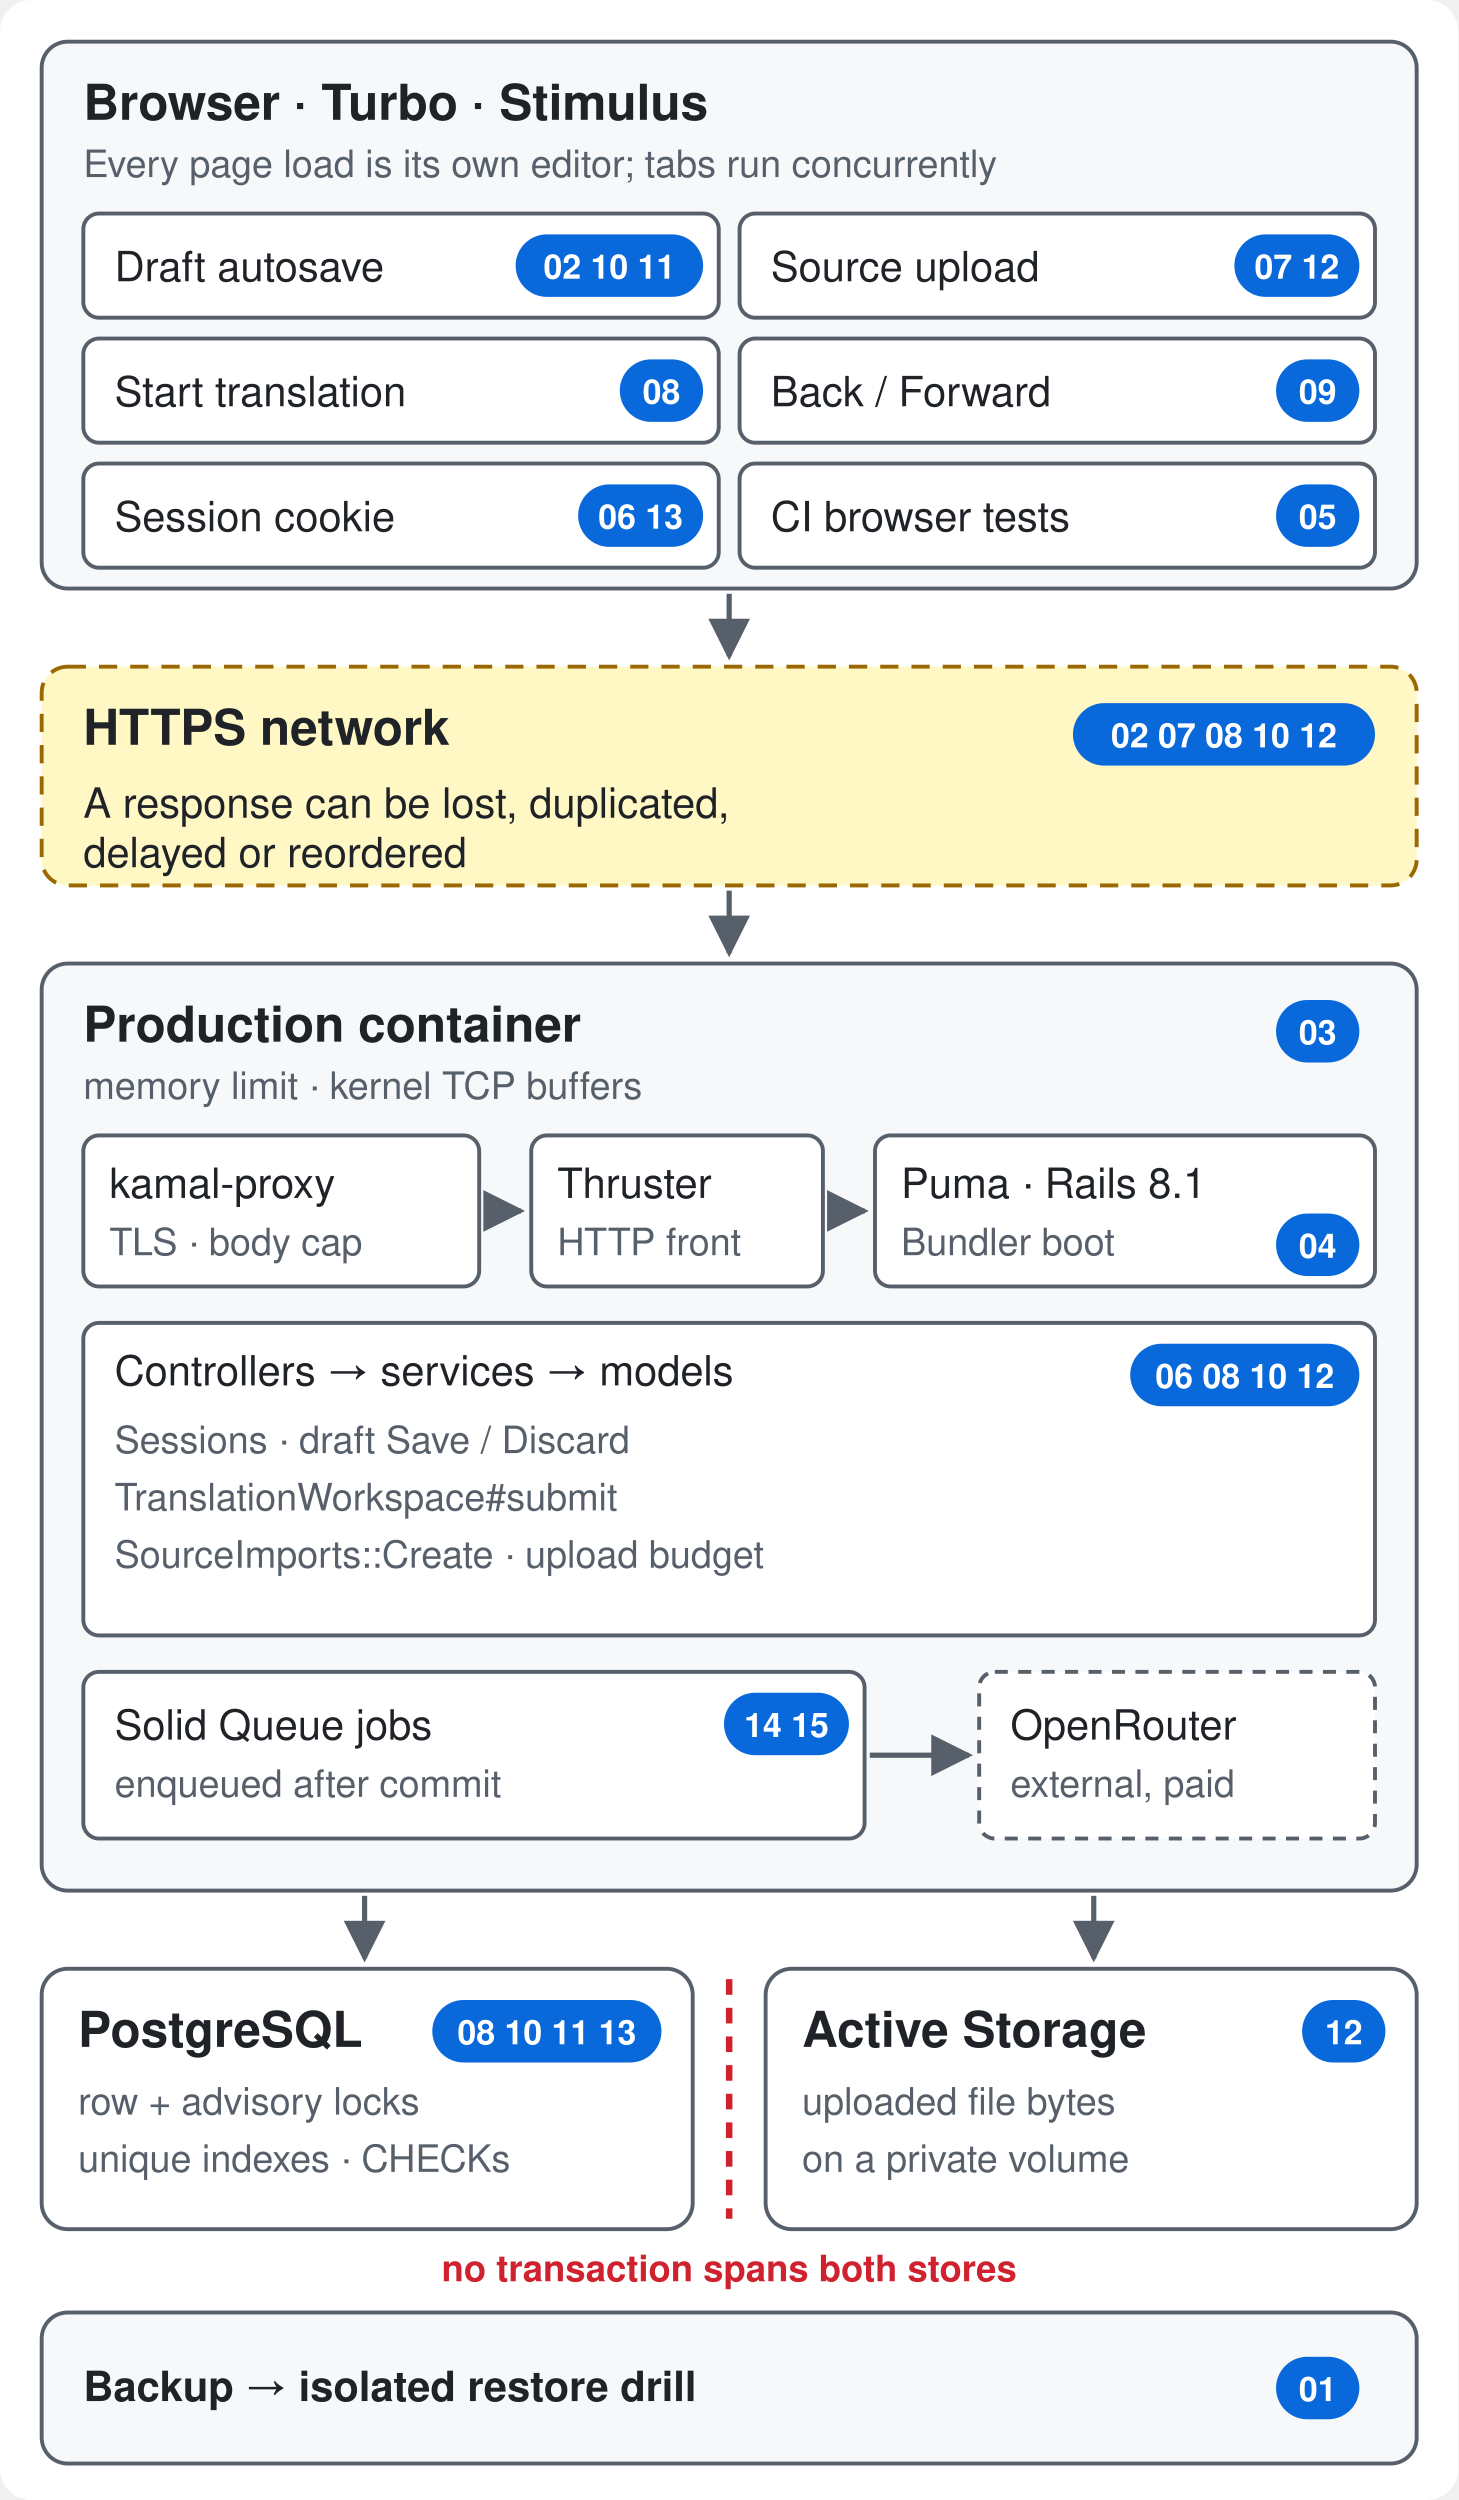
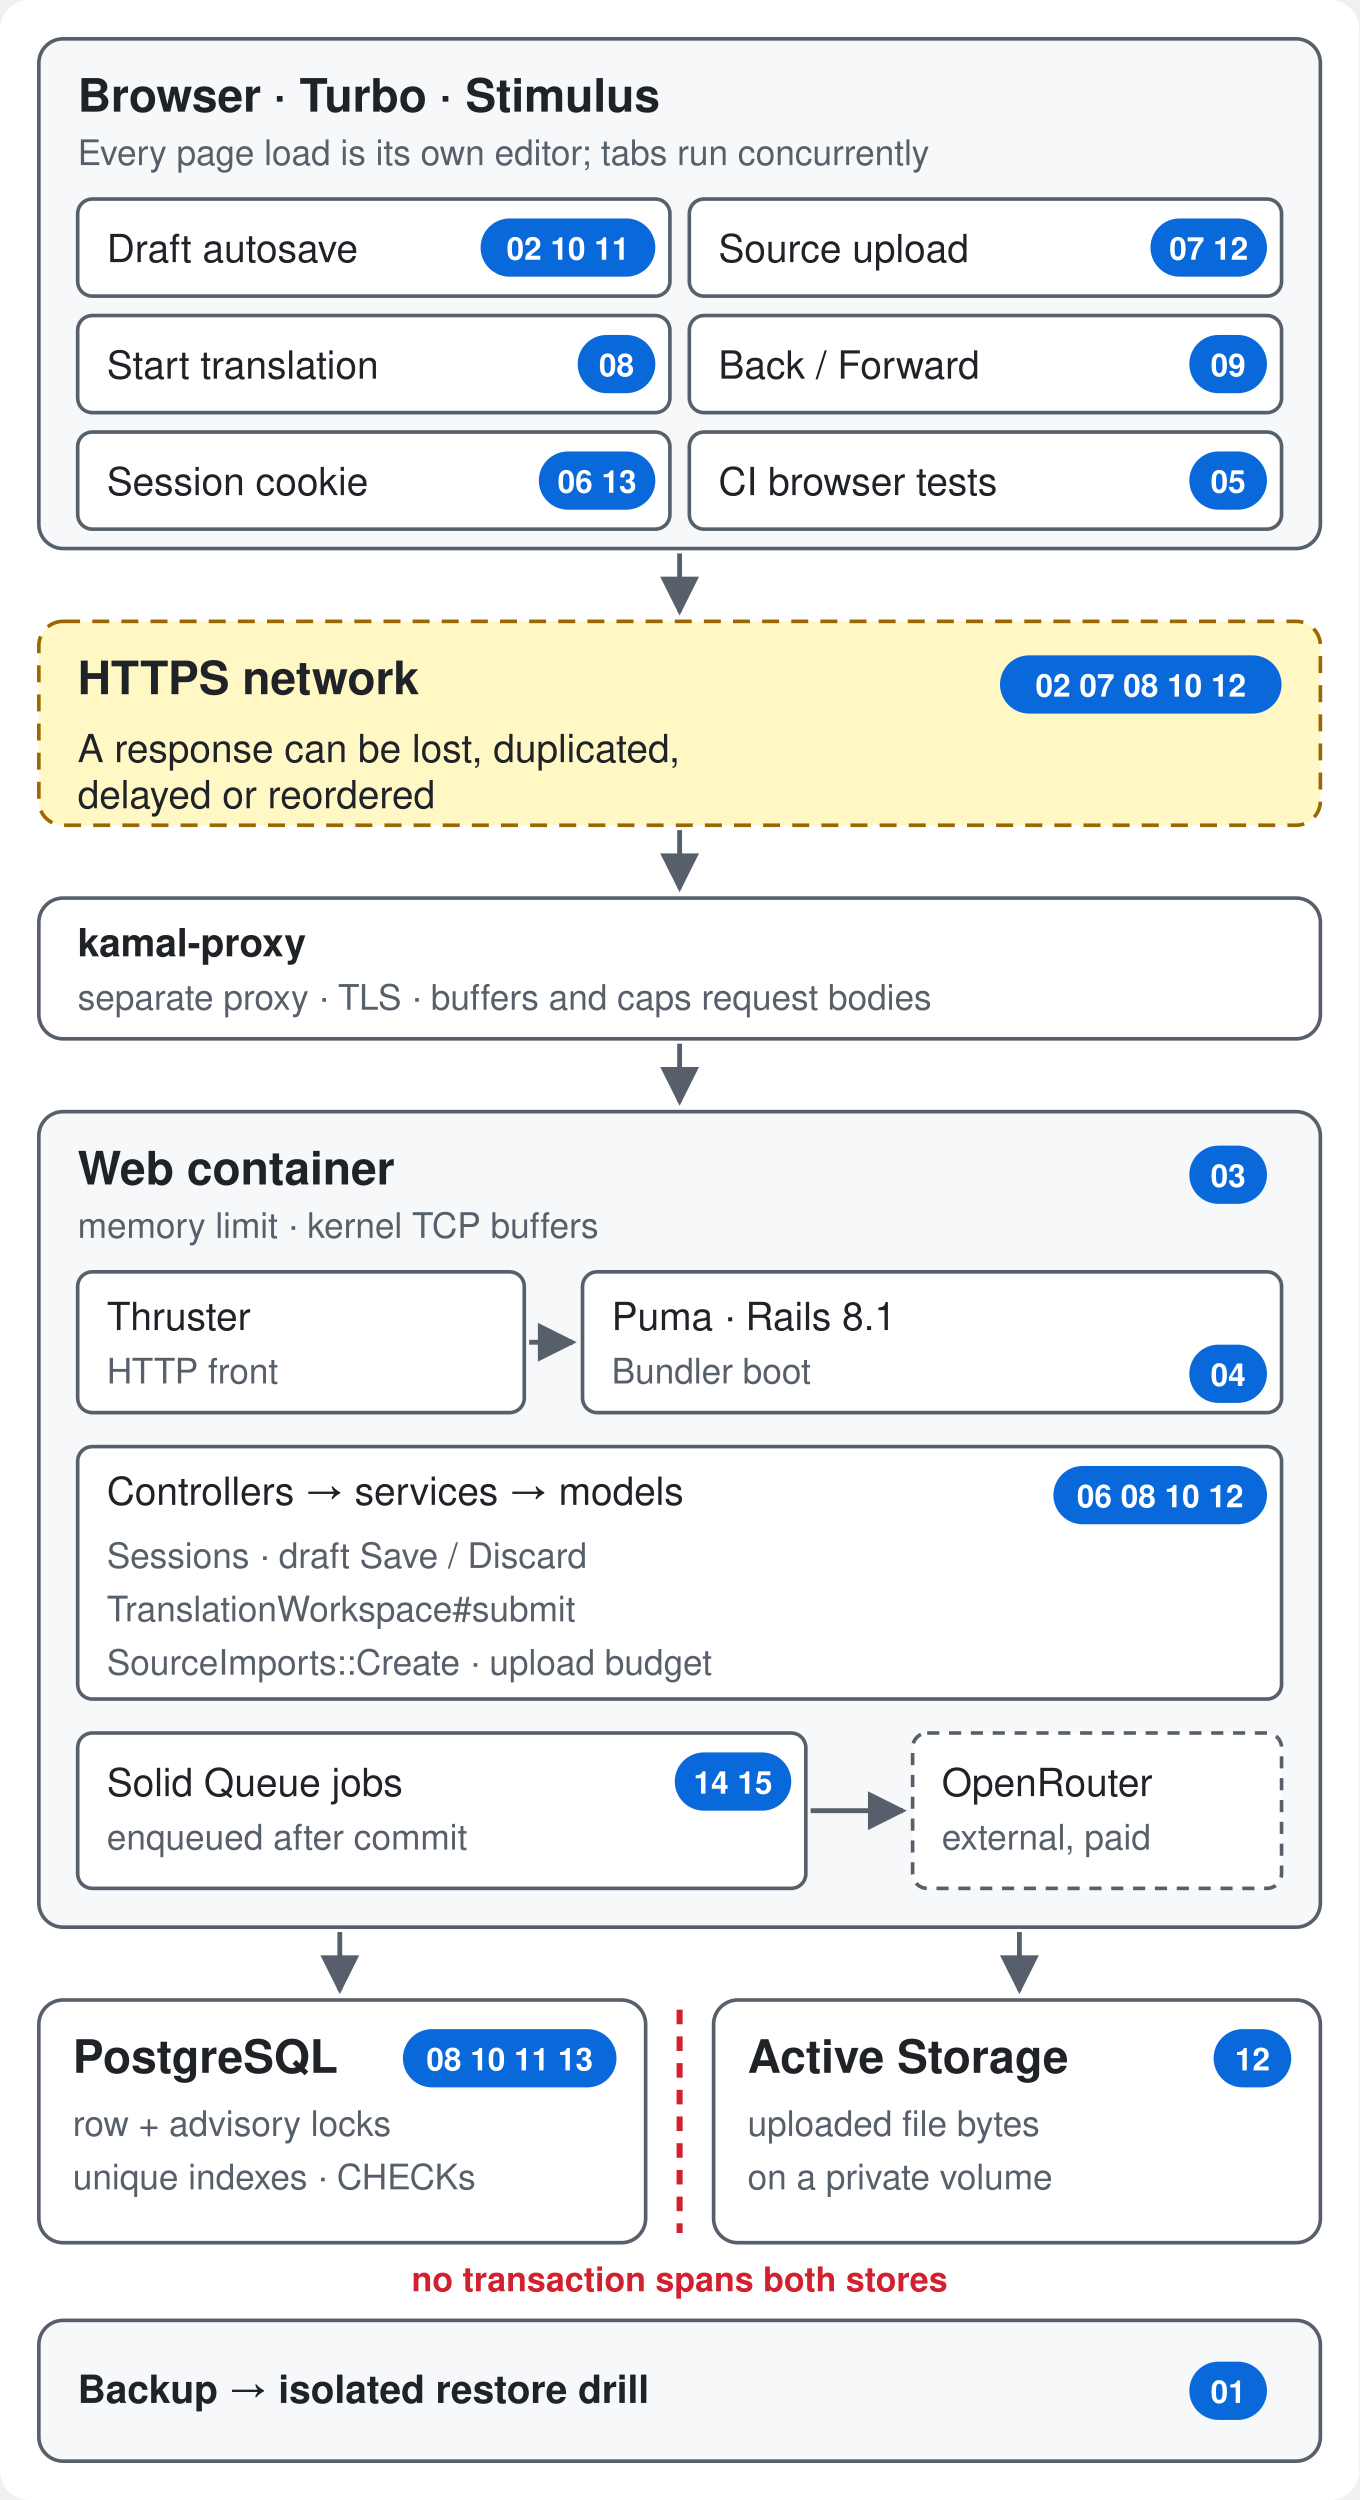
- <svg xmlns="http://www.w3.org/2000/svg" viewBox="0 0 560 960" width="560" height="960" role="img" aria-labelledby="architecture-overview-title architecture-overview-desc" font-family="system-ui, -apple-system, 'Segoe UI', Helvetica, Arial, sans-serif">
+ <svg xmlns="http://www.w3.org/2000/svg" viewBox="0 0 560 1030" width="560" height="1030" role="img" aria-labelledby="architecture-overview-title architecture-overview-desc" font-family="system-ui, -apple-system, 'Segoe UI', Helvetica, Arial, sans-serif">
  <style>
    .bg{fill:#ffffff}
    .panel{fill:#f6f8fa;stroke:#57606a;stroke-width:1.5}
    .box{fill:#ffffff;stroke:#57606a;stroke-width:1.5}
    .ext{fill:#ffffff;stroke:#57606a;stroke-width:1.5;stroke-dasharray:5 4}
    .net{fill:#fff8c5;stroke:#9a6700;stroke-width:1.5;stroke-dasharray:7 5}
    .gapl{stroke:#cf222e;stroke-width:2.5;stroke-dasharray:6 5;fill:none}
    .gapt{fill:#cf222e;font-size:14px;font-weight:600}
    .h{fill:#1f2328;font-size:19px;font-weight:700}
    .t{fill:#1f2328;font-size:16px}
    .s{fill:#57606a;font-size:14.5px}
    .tag{fill:#0969da}
    .tagt{fill:#ffffff;font-size:13px;font-weight:700}
    .arrow{stroke:#57606a;stroke-width:2;fill:none}
    .ah{fill:#57606a}
    @media (prefers-color-scheme: dark){
      .bg{fill:#0d1117}
      .panel{fill:#161b22;stroke:#8b949e}
      .box{fill:#0d1117;stroke:#8b949e}
      .ext{fill:#0d1117;stroke:#8b949e}
      .net{fill:#2b2111;stroke:#d29922}
      .gapl{stroke:#f85149}
      .gapt{fill:#ff7b72}
      .h,.t{fill:#e6edf3}
      .s{fill:#9198a1}
      .tag{fill:#1f6feb}
      .arrow{stroke:#8b949e}
      .ah{fill:#8b949e}
    }
  </style>
  <defs>
    <marker id="a" viewBox="0 0 10 10" refX="9" refY="5" markerWidth="8" markerHeight="8" orient="auto-start-reverse">
      <path class="ah" d="M0 0 10 5 0 10z" />
    </marker>
  </defs>
-   <rect class="bg" x="0" y="0" width="560" height="960" rx="12" />
+   <rect class="bg" x="0" y="0" width="560" height="1030" rx="12" />
  <rect class="panel" x="16" y="16" width="528" height="210" rx="10" />
  <text class="h" x="32" y="46">Browser · Turbo · Stimulus</text>
  <text class="s" x="32" y="68">Every page load is its own editor; tabs run concurrently</text>
  <rect class="box" x="32" y="82" width="244" height="40" rx="6" />
  <text class="t" x="44" y="108">Draft autosave</text>
  <rect class="tag" x="198" y="90" width="72" height="24" rx="12" />
  <text class="tagt" x="234" y="107" text-anchor="middle">02 10 11</text>
  <rect class="box" x="284" y="82" width="244" height="40" rx="6" />
  <text class="t" x="296" y="108">Source upload</text>
  <rect class="tag" x="474" y="90" width="48" height="24" rx="12" />
  <text class="tagt" x="498" y="107" text-anchor="middle">07 12</text>
  <rect class="box" x="32" y="130" width="244" height="40" rx="6" />
  <text class="t" x="44" y="156">Start translation</text>
  <rect class="tag" x="238" y="138" width="32" height="24" rx="12" />
  <text class="tagt" x="254" y="155" text-anchor="middle">08</text>
  <rect class="box" x="284" y="130" width="244" height="40" rx="6" />
  <text class="t" x="296" y="156">Back / Forward</text>
  <rect class="tag" x="490" y="138" width="32" height="24" rx="12" />
  <text class="tagt" x="506" y="155" text-anchor="middle">09</text>
  <rect class="box" x="32" y="178" width="244" height="40" rx="6" />
  <text class="t" x="44" y="204">Session cookie</text>
  <rect class="tag" x="222" y="186" width="48" height="24" rx="12" />
  <text class="tagt" x="246" y="203" text-anchor="middle">06 13</text>
  <rect class="box" x="284" y="178" width="244" height="40" rx="6" />
  <text class="t" x="296" y="204">CI browser tests</text>
  <rect class="tag" x="490" y="186" width="32" height="24" rx="12" />
  <text class="tagt" x="506" y="203" text-anchor="middle">05</text>
  <path class="arrow" d="M280 228 V252" marker-end="url(#a)" />
  <rect class="net" x="16" y="256" width="528" height="84" rx="10" />
  <text class="h" x="32" y="286">HTTPS network</text>
  <rect class="tag" x="412" y="270" width="116" height="24" rx="12" />
  <text class="tagt" x="470" y="287" text-anchor="middle">02 07 08 10 12</text>
  <text class="t" x="32" y="314">A response can be lost, duplicated,</text>
  <text class="t" x="32" y="333">delayed or reordered</text>
  <path class="arrow" d="M280 342 V366" marker-end="url(#a)" />
-   <rect class="panel" x="16" y="370" width="528" height="356" rx="10" />
-   <text class="h" x="32" y="400">Production container</text>
-   <text class="s" x="32" y="422">memory limit · kernel TCP buffers</text>
-   <rect class="tag" x="490" y="384" width="32" height="24" rx="12" />
-   <text class="tagt" x="506" y="401" text-anchor="middle">03</text>
-   <rect class="box" x="32" y="436" width="152" height="58" rx="6" />
-   <text class="t" x="42" y="460">kamal-proxy</text>
-   <text class="s" x="42" y="482">TLS · body cap</text>
-   <path class="arrow" d="M186 465 H200" marker-end="url(#a)" />
-   <rect class="box" x="204" y="436" width="112" height="58" rx="6" />
-   <text class="t" x="214" y="460">Thruster</text>
-   <text class="s" x="214" y="482">HTTP front</text>
-   <path class="arrow" d="M318 465 H332" marker-end="url(#a)" />
-   <rect class="box" x="336" y="436" width="192" height="58" rx="6" />
-   <text class="t" x="346" y="460">Puma · Rails 8.1</text>
-   <text class="s" x="346" y="482">Bundler boot</text>
-   <rect class="tag" x="490" y="466" width="32" height="24" rx="12" />
-   <text class="tagt" x="506" y="483" text-anchor="middle">04</text>
-   <rect class="box" x="32" y="508" width="496" height="120" rx="6" />
-   <text class="t" x="44" y="532">Controllers → services → models</text>
-   <rect class="tag" x="434" y="516" width="88" height="24" rx="12" />
-   <text class="tagt" x="478" y="533" text-anchor="middle">06 08 10 12</text>
-   <text class="s" x="44" y="558">Sessions · draft Save / Discard</text>
-   <text class="s" x="44" y="580">TranslationWorkspace#submit</text>
-   <text class="s" x="44" y="602">SourceImports::Create · upload budget</text>
-   <rect class="box" x="32" y="642" width="300" height="64" rx="6" />
-   <text class="t" x="44" y="668">Solid Queue jobs</text>
-   <rect class="tag" x="278" y="650" width="48" height="24" rx="12" />
-   <text class="tagt" x="302" y="667" text-anchor="middle">14 15</text>
-   <text class="s" x="44" y="690">enqueued after commit</text>
-   <path class="arrow" d="M334 674 H372" marker-end="url(#a)" />
-   <rect class="ext" x="376" y="642" width="152" height="64" rx="6" />
-   <text class="t" x="388" y="668">OpenRouter</text>
-   <text class="s" x="388" y="690">external, paid</text>
-   <path class="arrow" d="M140 728 V752" marker-end="url(#a)" />
-   <path class="arrow" d="M420 728 V752" marker-end="url(#a)" />
-   <rect class="box" x="16" y="756" width="250" height="100" rx="10" />
-   <text class="h" x="30" y="786">PostgreSQL</text>
-   <rect class="tag" x="166" y="768" width="88" height="24" rx="12" />
-   <text class="tagt" x="210" y="785" text-anchor="middle">08 10 11 13</text>
-   <text class="s" x="30" y="812">row + advisory locks</text>
-   <text class="s" x="30" y="834">unique indexes · CHECKs</text>
-   <path class="gapl" d="M280 760 V852" />
-   <rect class="box" x="294" y="756" width="250" height="100" rx="10" />
-   <text class="h" x="308" y="786">Active Storage</text>
-   <rect class="tag" x="500" y="768" width="32" height="24" rx="12" />
-   <text class="tagt" x="516" y="785" text-anchor="middle">12</text>
-   <text class="s" x="308" y="812">uploaded file bytes</text>
-   <text class="s" x="308" y="834">on a private volume</text>
-   <text class="gapt" x="280" y="876" text-anchor="middle">no transaction spans both stores</text>
-   <rect class="panel" x="16" y="888" width="528" height="58" rx="10" />
-   <text class="t" x="32" y="922" font-weight="700">Backup → isolated restore drill</text>
-   <rect class="tag" x="490" y="905" width="32" height="24" rx="12" />
-   <text class="tagt" x="506" y="922" text-anchor="middle">01</text>
+   <rect class="box" x="16" y="370" width="528" height="58" rx="10" />
+   <text class="t" x="32" y="394" font-weight="700">kamal-proxy</text>
+   <text class="s" x="32" y="416">separate proxy · TLS · buffers and caps request bodies</text>
+   <path class="arrow" d="M280 430 V454" marker-end="url(#a)" />
+   <rect class="panel" x="16" y="458" width="528" height="336" rx="10" />
+   <text class="h" x="32" y="488">Web container</text>
+   <text class="s" x="32" y="510">memory limit · kernel TCP buffers</text>
+   <rect class="tag" x="490" y="472" width="32" height="24" rx="12" />
+   <text class="tagt" x="506" y="489" text-anchor="middle">03</text>
+   <rect class="box" x="32" y="524" width="184" height="58" rx="6" />
+   <text class="t" x="44" y="548">Thruster</text>
+   <text class="s" x="44" y="570">HTTP front</text>
+   <path class="arrow" d="M218 553 H236" marker-end="url(#a)" />
+   <rect class="box" x="240" y="524" width="288" height="58" rx="6" />
+   <text class="t" x="252" y="548">Puma · Rails 8.1</text>
+   <text class="s" x="252" y="570">Bundler boot</text>
+   <rect class="tag" x="490" y="554" width="32" height="24" rx="12" />
+   <text class="tagt" x="506" y="571" text-anchor="middle">04</text>
+   <rect class="box" x="32" y="596" width="496" height="104" rx="6" />
+   <text class="t" x="44" y="620">Controllers → services → models</text>
+   <rect class="tag" x="434" y="604" width="88" height="24" rx="12" />
+   <text class="tagt" x="478" y="621" text-anchor="middle">06 08 10 12</text>
+   <text class="s" x="44" y="646">Sessions · draft Save / Discard</text>
+   <text class="s" x="44" y="668">TranslationWorkspace#submit</text>
+   <text class="s" x="44" y="690">SourceImports::Create · upload budget</text>
+   <rect class="box" x="32" y="714" width="300" height="64" rx="6" />
+   <text class="t" x="44" y="740">Solid Queue jobs</text>
+   <rect class="tag" x="278" y="722" width="48" height="24" rx="12" />
+   <text class="tagt" x="302" y="739" text-anchor="middle">14 15</text>
+   <text class="s" x="44" y="762">enqueued after commit</text>
+   <path class="arrow" d="M334 746 H372" marker-end="url(#a)" />
+   <rect class="ext" x="376" y="714" width="152" height="64" rx="6" />
+   <text class="t" x="388" y="740">OpenRouter</text>
+   <text class="s" x="388" y="762">external, paid</text>
+   <path class="arrow" d="M140 796 V820" marker-end="url(#a)" />
+   <path class="arrow" d="M420 796 V820" marker-end="url(#a)" />
+   <rect class="box" x="16" y="824" width="250" height="100" rx="10" />
+   <text class="h" x="30" y="854">PostgreSQL</text>
+   <rect class="tag" x="166" y="836" width="88" height="24" rx="12" />
+   <text class="tagt" x="210" y="853" text-anchor="middle">08 10 11 13</text>
+   <text class="s" x="30" y="880">row + advisory locks</text>
+   <text class="s" x="30" y="902">unique indexes · CHECKs</text>
+   <path class="gapl" d="M280 828 V920" />
+   <rect class="box" x="294" y="824" width="250" height="100" rx="10" />
+   <text class="h" x="308" y="854">Active Storage</text>
+   <rect class="tag" x="500" y="836" width="32" height="24" rx="12" />
+   <text class="tagt" x="516" y="853" text-anchor="middle">12</text>
+   <text class="s" x="308" y="880">uploaded file bytes</text>
+   <text class="s" x="308" y="902">on a private volume</text>
+   <text class="gapt" x="280" y="944" text-anchor="middle">no transaction spans both stores</text>
+   <rect class="panel" x="16" y="956" width="528" height="58" rx="10" />
+   <text class="t" x="32" y="990" font-weight="700">Backup → isolated restore drill</text>
+   <rect class="tag" x="490" y="973" width="32" height="24" rx="12" />
+   <text class="tagt" x="506" y="990" text-anchor="middle">01</text>
</svg>
